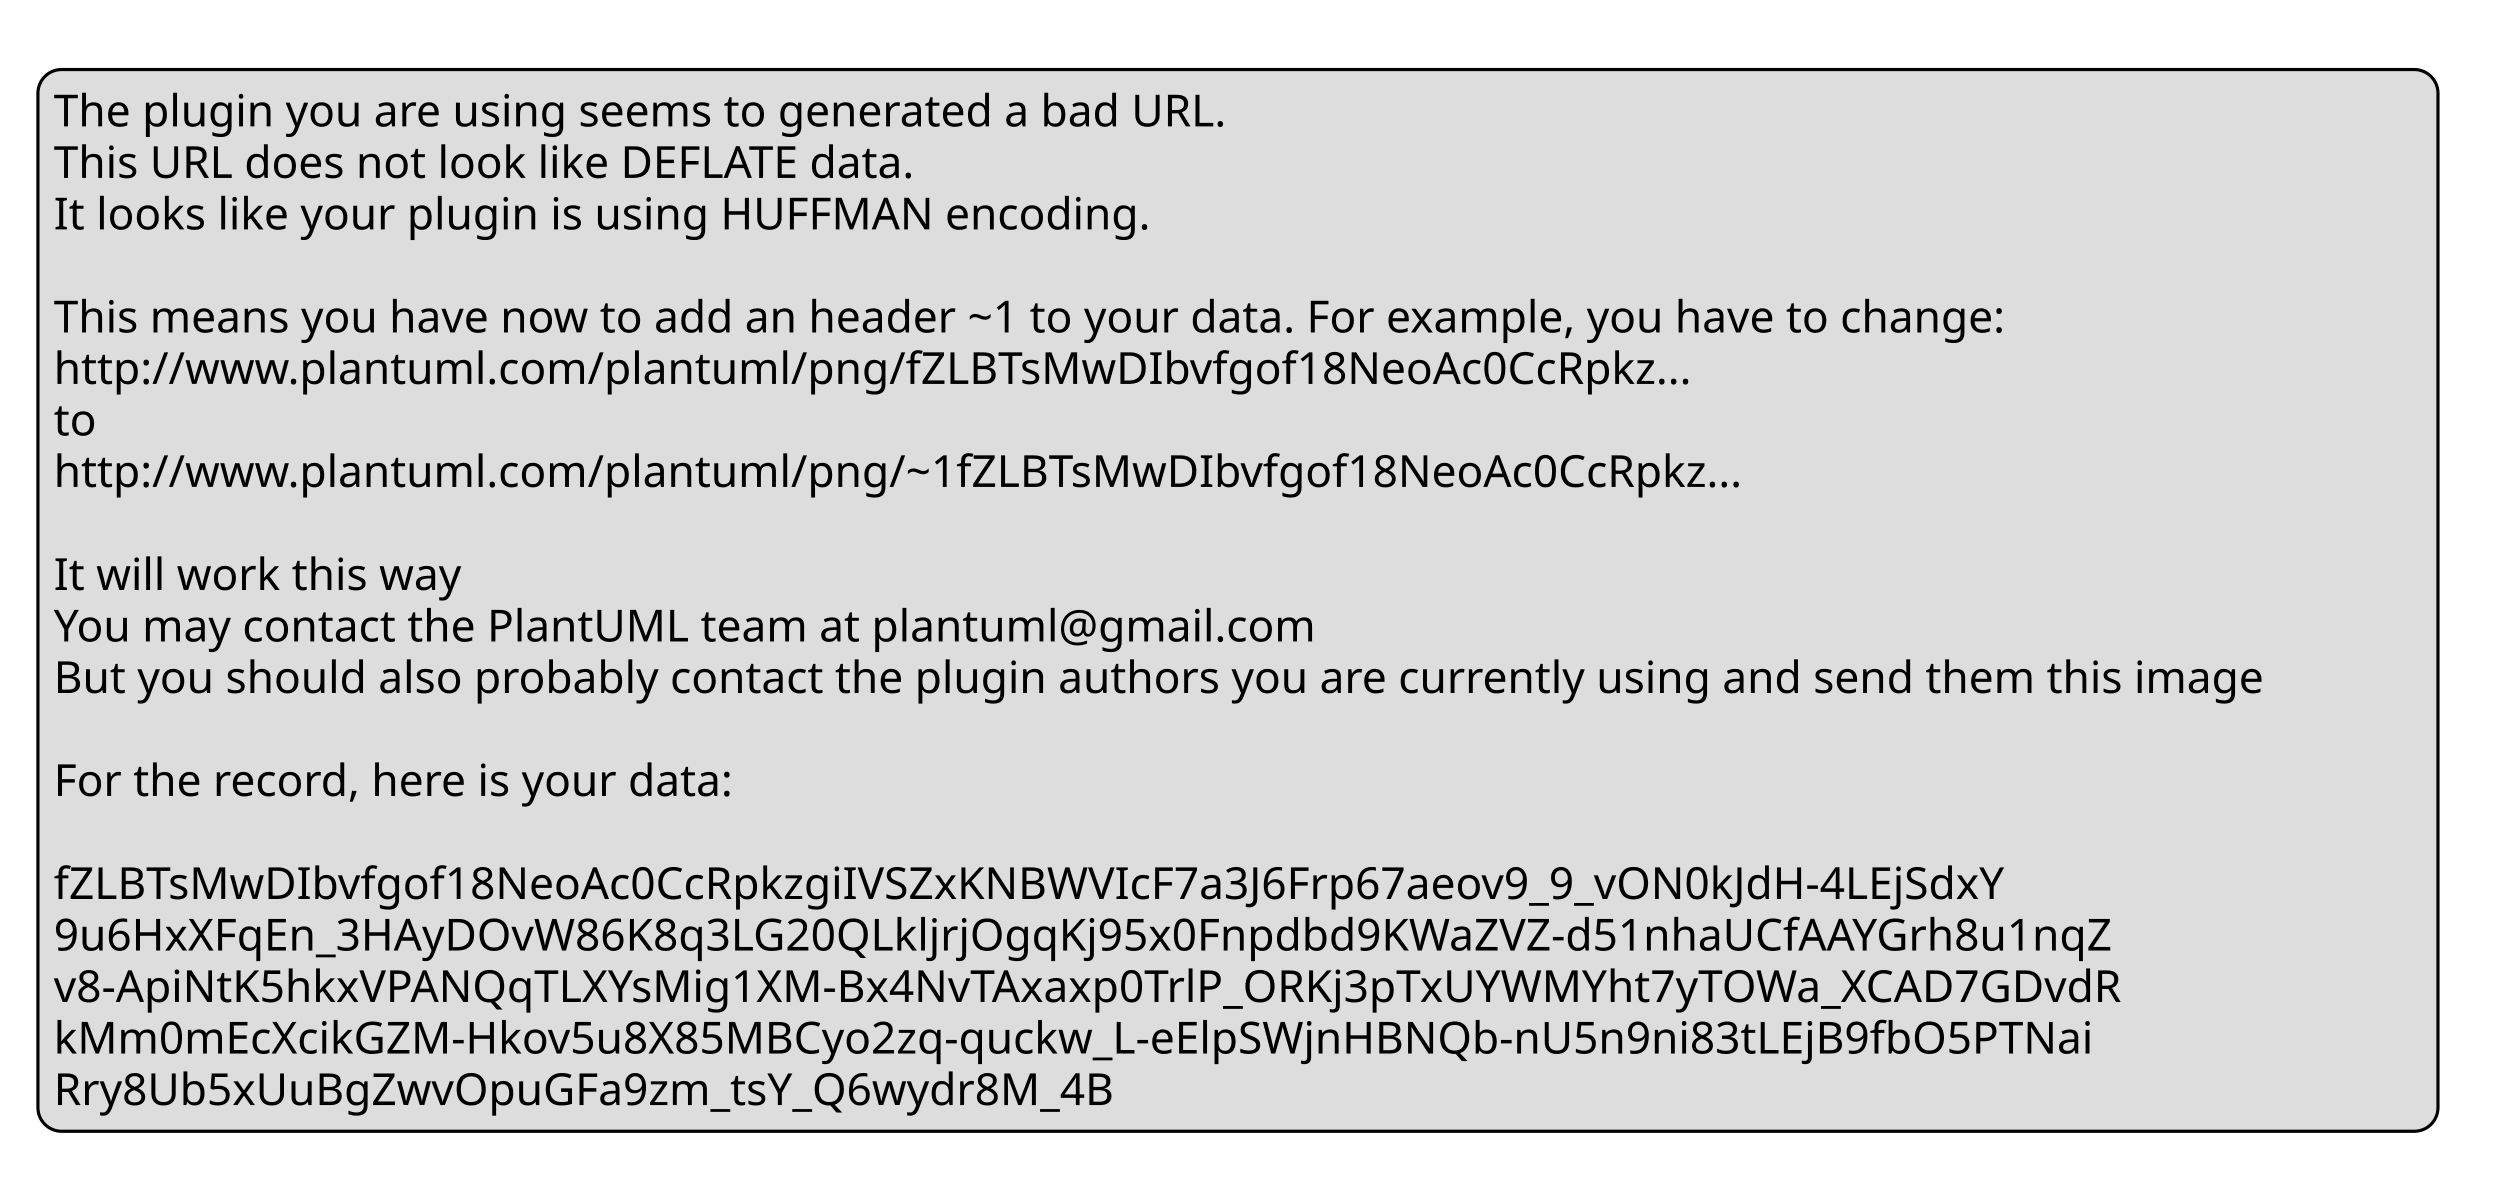
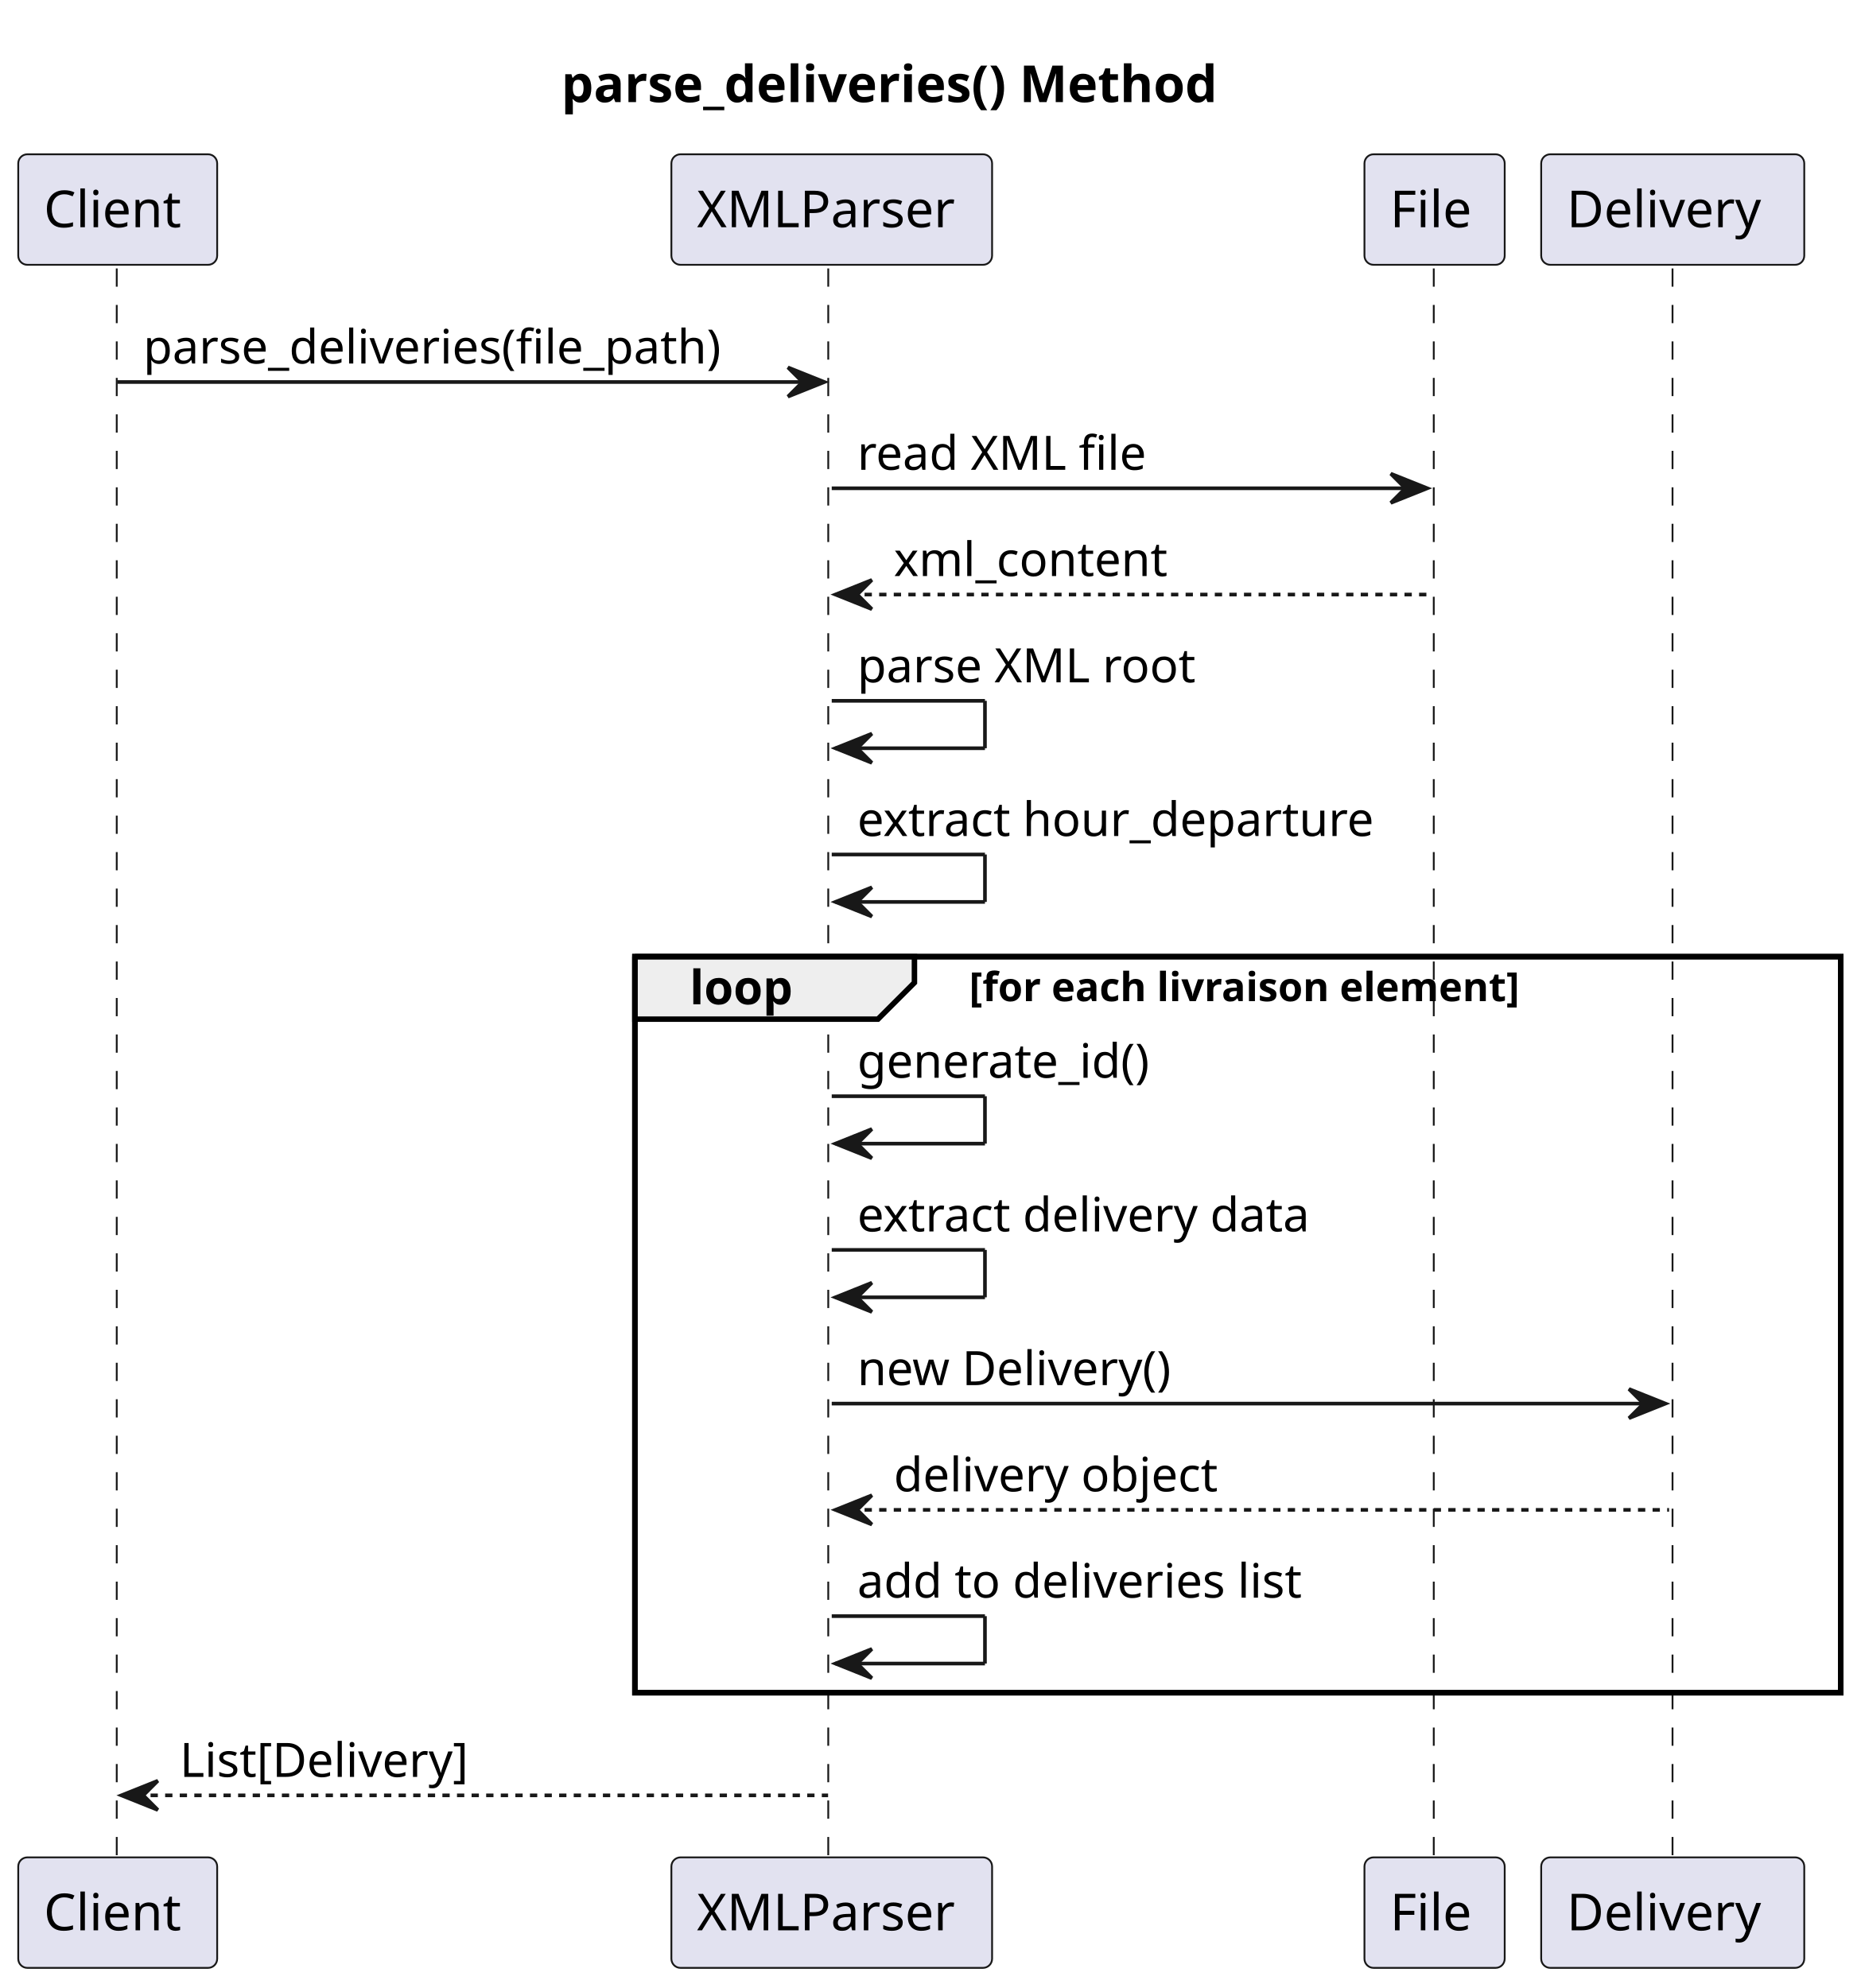
- <svg xmlns="http://www.w3.org/2000/svg" contentStyleType="text/css" data-diagram-type="CLASS" height="377px" preserveAspectRatio="none" style="width:791px;height:377px;background:#FFFFFF;" version="1.1" viewBox="0 0 791 377" width="791px" zoomAndPan="magnify">
+ <svg xmlns="http://www.w3.org/2000/svg" contentStyleType="text/css" data-diagram-type="SEQUENCE" height="545px" preserveAspectRatio="none" style="width:510px;height:545px;background:#FFFFFF;" version="1.1" viewBox="0 0 510 545" width="510px" zoomAndPan="magnify">
  <defs />
  <g>
-     <g class="legend" data-source-line="1">
-       <rect fill="#DDDDDD" height="335.938" rx="7.5" ry="7.5" style="stroke:#000000;stroke-width:1;" width="759.376" x="12" y="22" />
-       <text fill="#000000" font-family="sans-serif" font-size="14" lengthAdjust="spacing" textLength="399.301" x="17" y="39.995">The plugin you are using seems to generated a bad URL.</text>
-       <text fill="#000000" font-family="sans-serif" font-size="14" lengthAdjust="spacing" textLength="295.887" x="17" y="56.292">This URL does not look like DEFLATE data.</text>
-       <text fill="#000000" font-family="sans-serif" font-size="14" lengthAdjust="spacing" textLength="367.664" x="17" y="72.589">It looks like your plugin is using HUFFMAN encoding.</text>
-       <text fill="#000000" font-family="sans-serif" font-size="14" lengthAdjust="spacing" textLength="4.45" x="17" y="88.886"> </text>
-       <text fill="#000000" font-family="sans-serif" font-size="14" lengthAdjust="spacing" textLength="671.706" x="17" y="105.183">This means you have now to add an header ~1 to your data. For example, you have to change:</text>
-       <text fill="#000000" font-family="sans-serif" font-size="14" lengthAdjust="spacing" textLength="548.304" x="17" y="121.48">http://www.plantuml.com/plantuml/png/fZLBTsMwDIbvfgof18NeoAc0CcRpkz...</text>
-       <text fill="#000000" font-family="sans-serif" font-size="14" lengthAdjust="spacing" textLength="14.055" x="17" y="137.776">to</text>
-       <text fill="#000000" font-family="sans-serif" font-size="14" lengthAdjust="spacing" textLength="568.941" x="17" y="154.073">http://www.plantuml.com/plantuml/png/~1fZLBTsMwDIbvfgof18NeoAc0CcRpkz...</text>
-       <text fill="#000000" font-family="sans-serif" font-size="14" lengthAdjust="spacing" textLength="4.45" x="17" y="170.37"> </text>
-       <text fill="#000000" font-family="sans-serif" font-size="14" lengthAdjust="spacing" textLength="138.277" x="17" y="186.667">It will work this way</text>
-       <text fill="#000000" font-family="sans-serif" font-size="14" lengthAdjust="spacing" textLength="428.148" x="17" y="202.964">You may contact the PlantUML team at plantuml@gmail.com</text>
-       <text fill="#000000" font-family="sans-serif" font-size="14" lengthAdjust="spacing" textLength="749.376" x="17" y="219.261">But you should also probably contact the plugin authors you are currently using and send them this image</text>
-       <text fill="#000000" font-family="sans-serif" font-size="14" lengthAdjust="spacing" textLength="4.45" x="17" y="235.558"> </text>
-       <text fill="#000000" font-family="sans-serif" font-size="14" lengthAdjust="spacing" textLength="232.545" x="17" y="251.855">For the record, here is your data:</text>
-       <text fill="#000000" font-family="sans-serif" font-size="14" lengthAdjust="spacing" textLength="4.45" x="17" y="268.151"> </text>
-       <text fill="#000000" font-family="sans-serif" font-size="14" lengthAdjust="spacing" textLength="664.918" x="17" y="284.448">fZLBTsMwDIbvfgof18NeoAc0CcRpkzgiIVSZxKNBWVIcF7a3J6Frp67aeov9_9_vON0kJdH-4LEjSdxY</text>
-       <text fill="#000000" font-family="sans-serif" font-size="14" lengthAdjust="spacing" textLength="701.347" x="17" y="300.745">9u6HxXFqEn_3HAyDOvW86K8q3LG20QLkljrjOgqKj95x0Fnpdbd9KWaZVZ-d51nhaUCfAAYGrh8u1nqZ</text>
-       <text fill="#000000" font-family="sans-serif" font-size="14" lengthAdjust="spacing" textLength="703.856" x="17" y="317.042">v8-ApiNtK5hkxVPANQqTLXYsMig1XM-Bx4NvTAxaxp0TrlP_ORKj3pTxUYWMYht7yTOWa_XCAD7GDvdR</text>
-       <text fill="#000000" font-family="sans-serif" font-size="14" lengthAdjust="spacing" textLength="688.605" x="17" y="333.339">kMm0mEcXcikGZM-Hkov5u8X85MBCyo2zq-quckw_L-eElpSWjnHBNQb-nU5n9ni83tLEjB9fbO5PTNai</text>
-       <text fill="#000000" font-family="sans-serif" font-size="14" lengthAdjust="spacing" textLength="358.231" x="17" y="349.636">Rry8Ub5xUuBgZwvOpuGFa9zm_tsY_Q6wydr8M_4B</text>
+     <text fill="#000000" font-family="sans-serif" font-size="14" font-weight="bold" lengthAdjust="spacing" textLength="205.864" x="153.852" y="27.995">parse_deliveries() Method</text>
+     <rect fill="none" height="201.797" style="stroke:#000000;stroke-width:1.5;" width="330.536" x="174.033" y="262.258" />
+     <g>
+       <rect fill="#000000" fill-opacity="0" height="436.594" width="8" x="28.265" y="73.594" />
+       <line style="stroke:#181818;stroke-width:0.5;stroke-dasharray:5.0,5.0;" x1="32" x2="32" y1="73.594" y2="510.188" />
+     </g>
+     <g>
+       <rect fill="#000000" fill-opacity="0" height="436.594" width="8" x="223.988" y="73.594" />
+       <line style="stroke:#181818;stroke-width:0.5;stroke-dasharray:5.0,5.0;" x1="227.033" x2="227.033" y1="73.594" y2="510.188" />
+     </g>
+     <g>
+       <rect fill="#000000" fill-opacity="0" height="436.594" width="8" x="389.234" y="73.594" />
+       <line style="stroke:#181818;stroke-width:0.5;stroke-dasharray:5.0,5.0;" x1="393.011" x2="393.011" y1="73.594" y2="510.188" />
+     </g>
+     <g>
+       <rect fill="#000000" fill-opacity="0" height="436.594" width="8" x="454.513" y="73.594" />
+       <line style="stroke:#181818;stroke-width:0.5;stroke-dasharray:5.0,5.0;" x1="458.457" x2="458.457" y1="73.594" y2="510.188" />
+     </g>
+     <g class="participant participant-head" data-participant="Client">
+       <rect fill="#E2E2F0" height="30.297" rx="2.5" ry="2.5" style="stroke:#181818;stroke-width:0.5;" width="54.53" x="5" y="42.297" />
+       <text fill="#000000" font-family="sans-serif" font-size="14" lengthAdjust="spacing" textLength="40.53" x="12" y="62.292">Client</text>
+     </g>
+     <g class="participant participant-tail" data-participant="Client">
+       <rect fill="#E2E2F0" height="30.297" rx="2.5" ry="2.5" style="stroke:#181818;stroke-width:0.5;" width="54.53" x="5" y="509.188" />
+       <text fill="#000000" font-family="sans-serif" font-size="14" lengthAdjust="spacing" textLength="40.53" x="12" y="529.183">Client</text>
+     </g>
+     <g class="participant participant-head" data-participant="XMLParser">
+       <rect fill="#E2E2F0" height="30.297" rx="2.5" ry="2.5" style="stroke:#181818;stroke-width:0.5;" width="87.91" x="184.033" y="42.297" />
+       <text fill="#000000" font-family="sans-serif" font-size="14" lengthAdjust="spacing" textLength="73.91" x="191.033" y="62.292">XMLParser</text>
+     </g>
+     <g class="participant participant-tail" data-participant="XMLParser">
+       <rect fill="#E2E2F0" height="30.297" rx="2.5" ry="2.5" style="stroke:#181818;stroke-width:0.5;" width="87.91" x="184.033" y="509.188" />
+       <text fill="#000000" font-family="sans-serif" font-size="14" lengthAdjust="spacing" textLength="73.91" x="191.033" y="529.183">XMLParser</text>
+     </g>
+     <g class="participant participant-head" data-participant="File">
+       <rect fill="#E2E2F0" height="30.297" rx="2.5" ry="2.5" style="stroke:#181818;stroke-width:0.5;" width="38.445" x="374.011" y="42.297" />
+       <text fill="#000000" font-family="sans-serif" font-size="14" lengthAdjust="spacing" textLength="24.445" x="381.011" y="62.292">File</text>
+     </g>
+     <g class="participant participant-tail" data-participant="File">
+       <rect fill="#E2E2F0" height="30.297" rx="2.5" ry="2.5" style="stroke:#181818;stroke-width:0.5;" width="38.445" x="374.011" y="509.188" />
+       <text fill="#000000" font-family="sans-serif" font-size="14" lengthAdjust="spacing" textLength="24.445" x="381.011" y="529.183">File</text>
+     </g>
+     <g class="participant participant-head" data-participant="Delivery">
+       <rect fill="#E2E2F0" height="30.297" rx="2.5" ry="2.5" style="stroke:#181818;stroke-width:0.5;" width="72.112" x="422.457" y="42.297" />
+       <text fill="#000000" font-family="sans-serif" font-size="14" lengthAdjust="spacing" textLength="58.112" x="429.457" y="62.292">Delivery</text>
+     </g>
+     <g class="participant participant-tail" data-participant="Delivery">
+       <rect fill="#E2E2F0" height="30.297" rx="2.5" ry="2.5" style="stroke:#181818;stroke-width:0.5;" width="72.112" x="422.457" y="509.188" />
+       <text fill="#000000" font-family="sans-serif" font-size="14" lengthAdjust="spacing" textLength="58.112" x="429.457" y="529.183">Delivery</text>
+     </g>
+     <g class="message" data-participant-1="Client" data-participant-2="XMLParser">
+       <polygon fill="#181818" points="215.988,100.727,225.988,104.727,215.988,108.727,219.988,104.727" style="stroke:#181818;stroke-width:1;" />
+       <line style="stroke:#181818;stroke-width:1;" x1="32.265" x2="221.988" y1="104.727" y2="104.727" />
+       <text fill="#000000" font-family="sans-serif" font-size="13" lengthAdjust="spacing" textLength="171.723" x="39.265" y="99.661">parse_deliveries(file_path)</text>
+     </g>
+     <g class="message" data-participant-1="XMLParser" data-participant-2="File">
+       <polygon fill="#181818" points="381.234,129.859,391.234,133.859,381.234,137.859,385.234,133.859" style="stroke:#181818;stroke-width:1;" />
+       <line style="stroke:#181818;stroke-width:1;" x1="227.988" x2="387.234" y1="133.859" y2="133.859" />
+       <text fill="#000000" font-family="sans-serif" font-size="13" lengthAdjust="spacing" textLength="84.989" x="234.988" y="128.793">read XML file</text>
+     </g>
+     <g class="message" data-participant-1="File" data-participant-2="XMLParser">
+       <polygon fill="#181818" points="238.988,158.992,228.988,162.992,238.988,166.992,234.988,162.992" style="stroke:#181818;stroke-width:1;" />
+       <line style="stroke:#181818;stroke-width:1;stroke-dasharray:2.0,2.0;" x1="232.988" x2="392.234" y1="162.992" y2="162.992" />
+       <text fill="#000000" font-family="sans-serif" font-size="13" lengthAdjust="spacing" textLength="80.241" x="244.988" y="157.926">xml_content</text>
+     </g>
+     <g class="message" data-participant-1="XMLParser" data-participant-2="XMLParser">
+       <line style="stroke:#181818;stroke-width:1;" x1="227.988" x2="269.988" y1="192.125" y2="192.125" />
+       <line style="stroke:#181818;stroke-width:1;" x1="269.988" x2="269.988" y1="192.125" y2="205.125" />
+       <line style="stroke:#181818;stroke-width:1;" x1="228.988" x2="269.988" y1="205.125" y2="205.125" />
+       <polygon fill="#181818" points="238.988,201.125,228.988,205.125,238.988,209.125,234.988,205.125" style="stroke:#181818;stroke-width:1;" />
+       <text fill="#000000" font-family="sans-serif" font-size="13" lengthAdjust="spacing" textLength="98.312" x="234.988" y="187.059">parse XML root</text>
+     </g>
+     <g class="message" data-participant-1="XMLParser" data-participant-2="XMLParser">
+       <line style="stroke:#181818;stroke-width:1;" x1="227.988" x2="269.988" y1="234.258" y2="234.258" />
+       <line style="stroke:#181818;stroke-width:1;" x1="269.988" x2="269.988" y1="234.258" y2="247.258" />
+       <line style="stroke:#181818;stroke-width:1;" x1="228.988" x2="269.988" y1="247.258" y2="247.258" />
+       <polygon fill="#181818" points="238.988,243.258,228.988,247.258,238.988,251.258,234.988,247.258" style="stroke:#181818;stroke-width:1;" />
+       <text fill="#000000" font-family="sans-serif" font-size="13" lengthAdjust="spacing" textLength="151.246" x="234.988" y="229.192">extract hour_departure</text>
+     </g>
+     <path d="M174.033,262.258 L250.657,262.258 L250.657,269.391 L240.657,279.391 L174.033,279.391 L174.033,262.258" fill="#EEEEEE" style="stroke:#000000;stroke-width:1.5;" />
+     <rect fill="none" height="201.797" style="stroke:#000000;stroke-width:1.5;" width="330.536" x="174.033" y="262.258" />
+     <text fill="#000000" font-family="sans-serif" font-size="13" font-weight="bold" lengthAdjust="spacing" textLength="31.624" x="189.033" y="275.325">loop</text>
+     <text fill="#000000" font-family="sans-serif" font-size="11" font-weight="bold" lengthAdjust="spacing" textLength="172.514" x="265.657" y="274.468">[for each livraison element]</text>
+     <g class="message" data-participant-1="XMLParser" data-participant-2="XMLParser">
+       <line style="stroke:#181818;stroke-width:1;" x1="227.988" x2="269.988" y1="300.523" y2="300.523" />
+       <line style="stroke:#181818;stroke-width:1;" x1="269.988" x2="269.988" y1="300.523" y2="313.523" />
+       <line style="stroke:#181818;stroke-width:1;" x1="228.988" x2="269.988" y1="313.523" y2="313.523" />
+       <polygon fill="#181818" points="238.988,309.523,228.988,313.523,238.988,317.523,234.988,313.523" style="stroke:#181818;stroke-width:1;" />
+       <text fill="#000000" font-family="sans-serif" font-size="13" lengthAdjust="spacing" textLength="87.401" x="234.988" y="295.457">generate_id()</text>
+     </g>
+     <g class="message" data-participant-1="XMLParser" data-participant-2="XMLParser">
+       <line style="stroke:#181818;stroke-width:1;" x1="227.988" x2="269.988" y1="342.656" y2="342.656" />
+       <line style="stroke:#181818;stroke-width:1;" x1="269.988" x2="269.988" y1="342.656" y2="355.656" />
+       <line style="stroke:#181818;stroke-width:1;" x1="228.988" x2="269.988" y1="355.656" y2="355.656" />
+       <polygon fill="#181818" points="238.988,351.656,228.988,355.656,238.988,359.656,234.988,355.656" style="stroke:#181818;stroke-width:1;" />
+       <text fill="#000000" font-family="sans-serif" font-size="13" lengthAdjust="spacing" textLength="136.094" x="234.988" y="337.59">extract delivery data</text>
+     </g>
+     <g class="message" data-participant-1="XMLParser" data-participant-2="Delivery">
+       <polygon fill="#181818" points="446.513,380.789,456.513,384.789,446.513,388.789,450.513,384.789" style="stroke:#181818;stroke-width:1;" />
+       <line style="stroke:#181818;stroke-width:1;" x1="227.988" x2="452.513" y1="384.789" y2="384.789" />
+       <text fill="#000000" font-family="sans-serif" font-size="13" lengthAdjust="spacing" textLength="95.107" x="234.988" y="379.723">new Delivery()</text>
+     </g>
+     <g class="message" data-participant-1="Delivery" data-participant-2="XMLParser">
+       <polygon fill="#181818" points="238.988,409.922,228.988,413.922,238.988,417.922,234.988,413.922" style="stroke:#181818;stroke-width:1;" />
+       <line style="stroke:#181818;stroke-width:1;stroke-dasharray:2.0,2.0;" x1="232.988" x2="457.513" y1="413.922" y2="413.922" />
+       <text fill="#000000" font-family="sans-serif" font-size="13" lengthAdjust="spacing" textLength="96.395" x="244.988" y="408.856">delivery object</text>
+     </g>
+     <g class="message" data-participant-1="XMLParser" data-participant-2="XMLParser">
+       <line style="stroke:#181818;stroke-width:1;" x1="227.988" x2="269.988" y1="443.055" y2="443.055" />
+       <line style="stroke:#181818;stroke-width:1;" x1="269.988" x2="269.988" y1="443.055" y2="456.055" />
+       <line style="stroke:#181818;stroke-width:1;" x1="228.988" x2="269.988" y1="456.055" y2="456.055" />
+       <polygon fill="#181818" points="238.988,452.055,228.988,456.055,238.988,460.055,234.988,456.055" style="stroke:#181818;stroke-width:1;" />
+       <text fill="#000000" font-family="sans-serif" font-size="13" lengthAdjust="spacing" textLength="131.904" x="234.988" y="437.989">add to deliveries list</text>
+     </g>
+     <g class="message" data-participant-1="XMLParser" data-participant-2="Client">
+       <polygon fill="#181818" points="43.265,488.188,33.265,492.188,43.265,496.188,39.265,492.188" style="stroke:#181818;stroke-width:1;" />
+       <line style="stroke:#181818;stroke-width:1;stroke-dasharray:2.0,2.0;" x1="37.265" x2="226.988" y1="492.188" y2="492.188" />
+       <text fill="#000000" font-family="sans-serif" font-size="13" lengthAdjust="spacing" textLength="86.83" x="49.265" y="487.122">List[Delivery]</text>
    </g>
  </g>
</svg>
